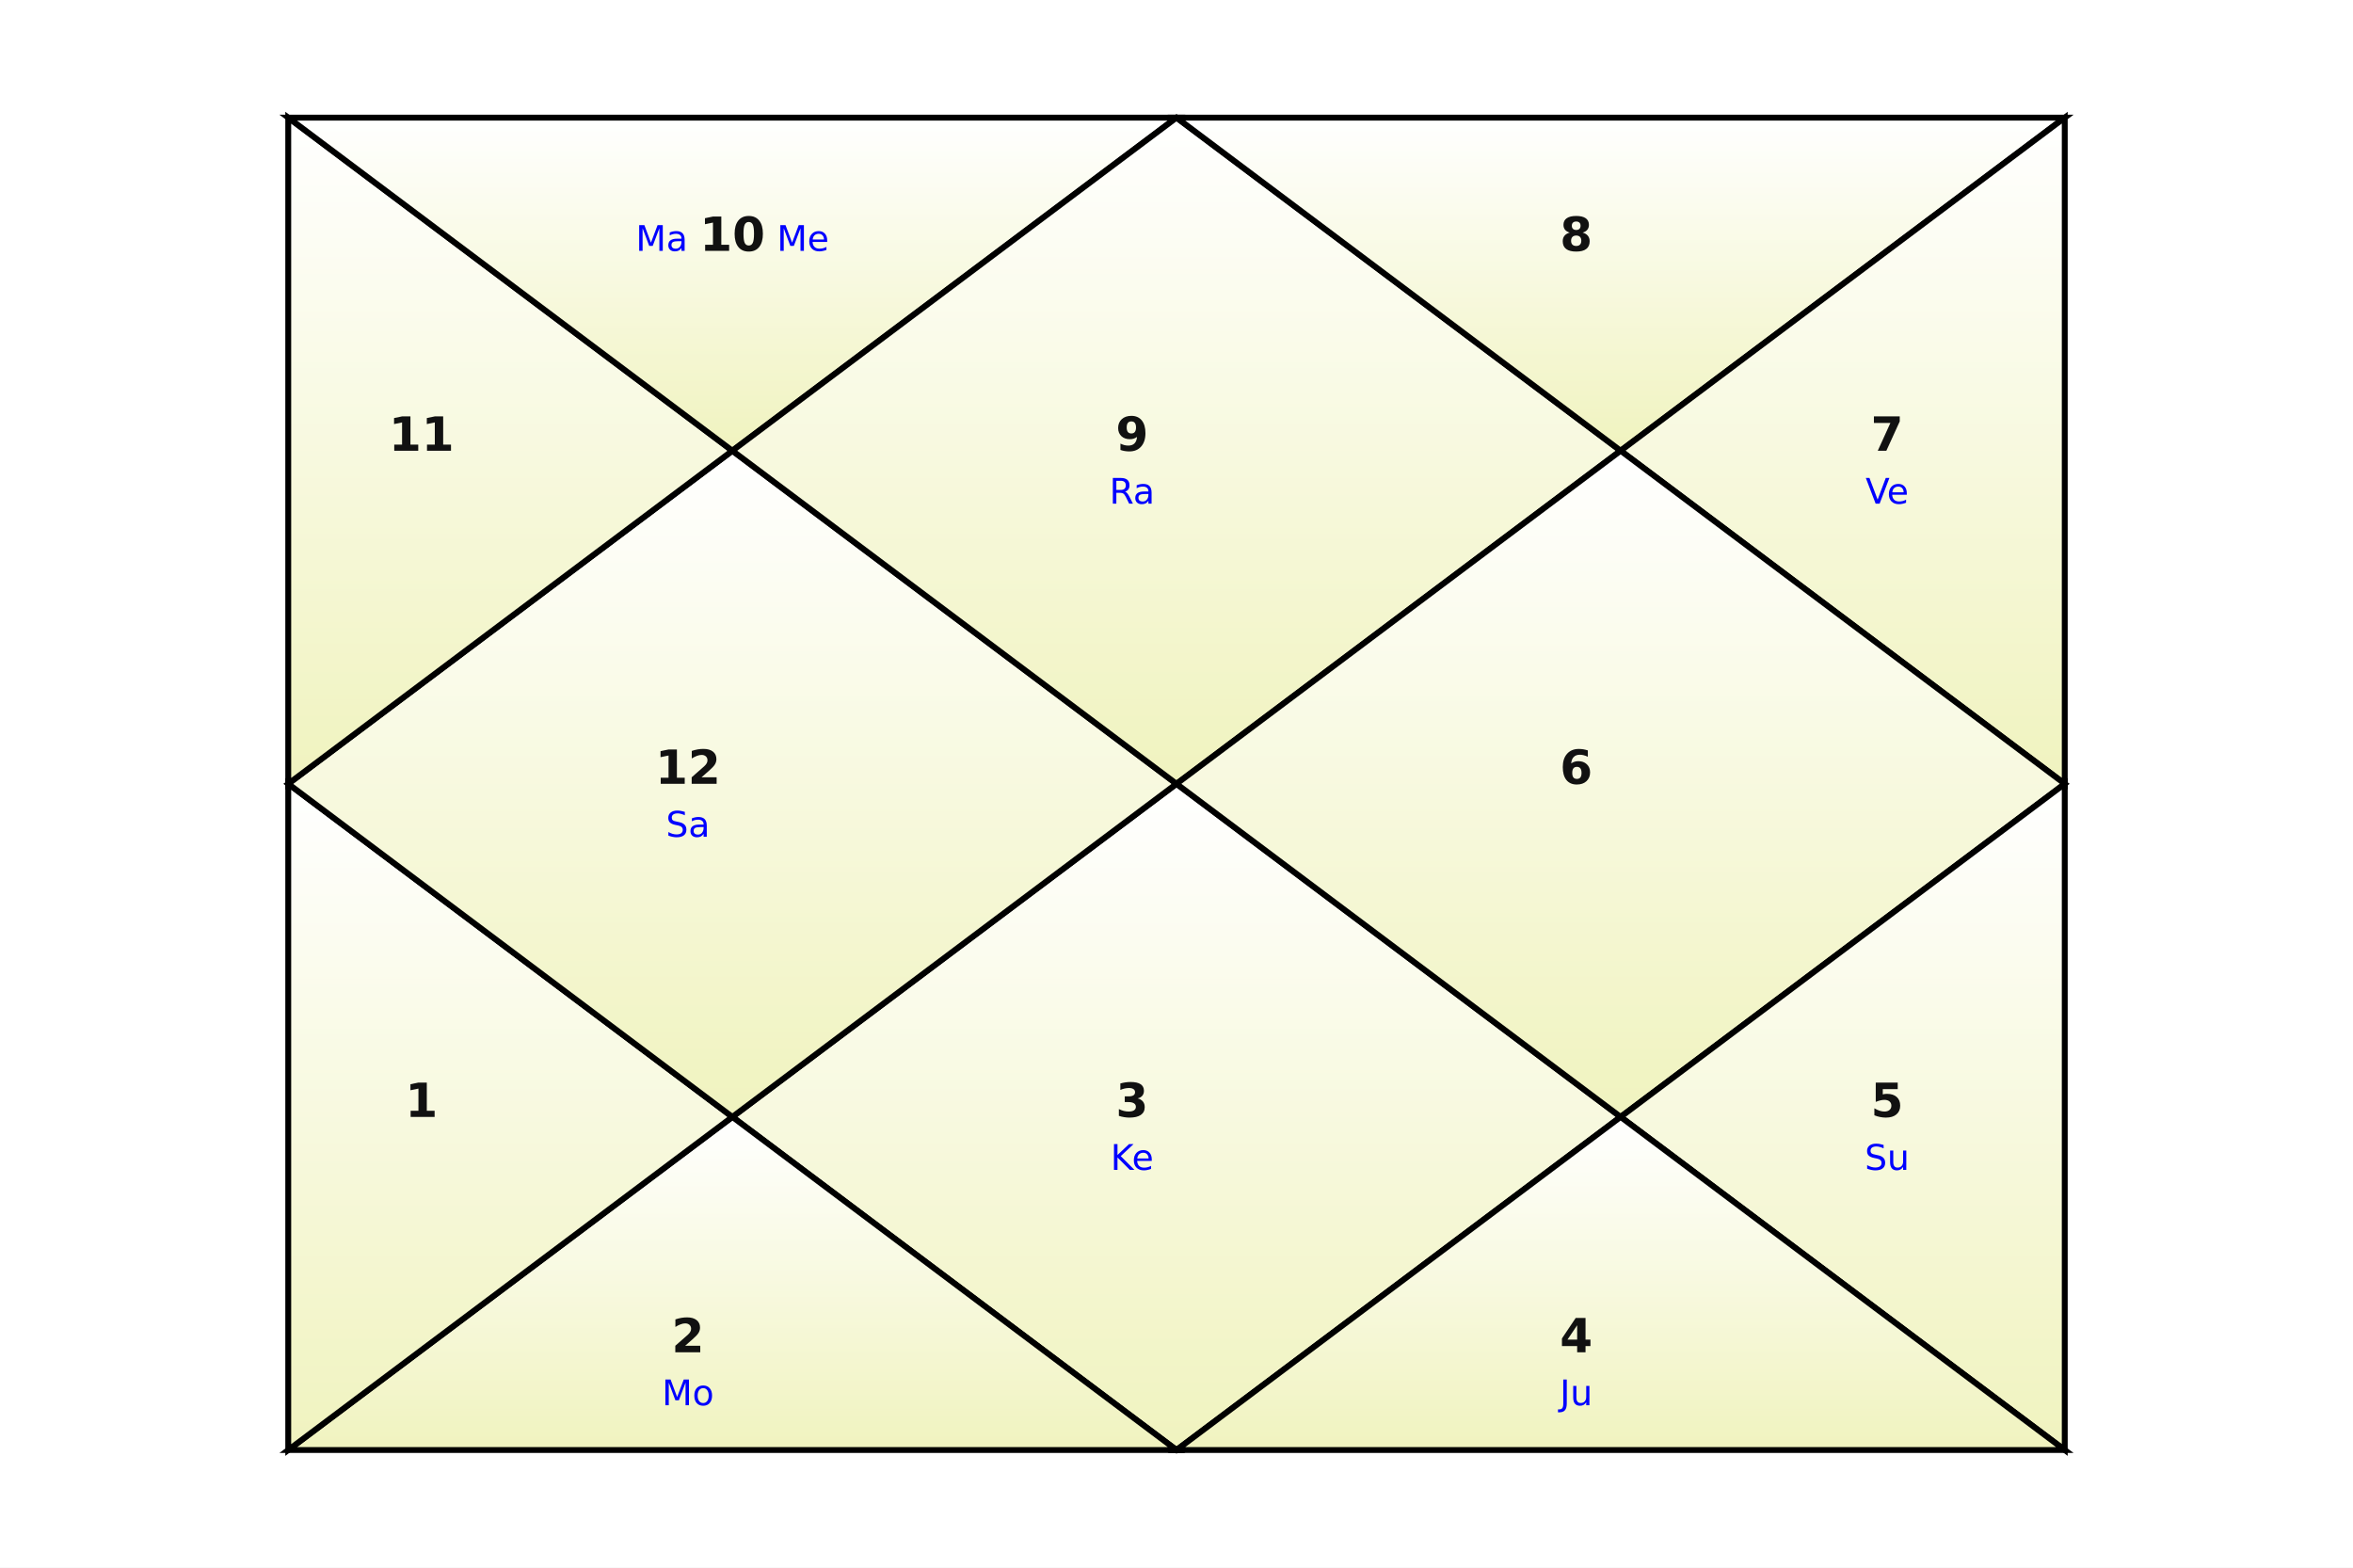
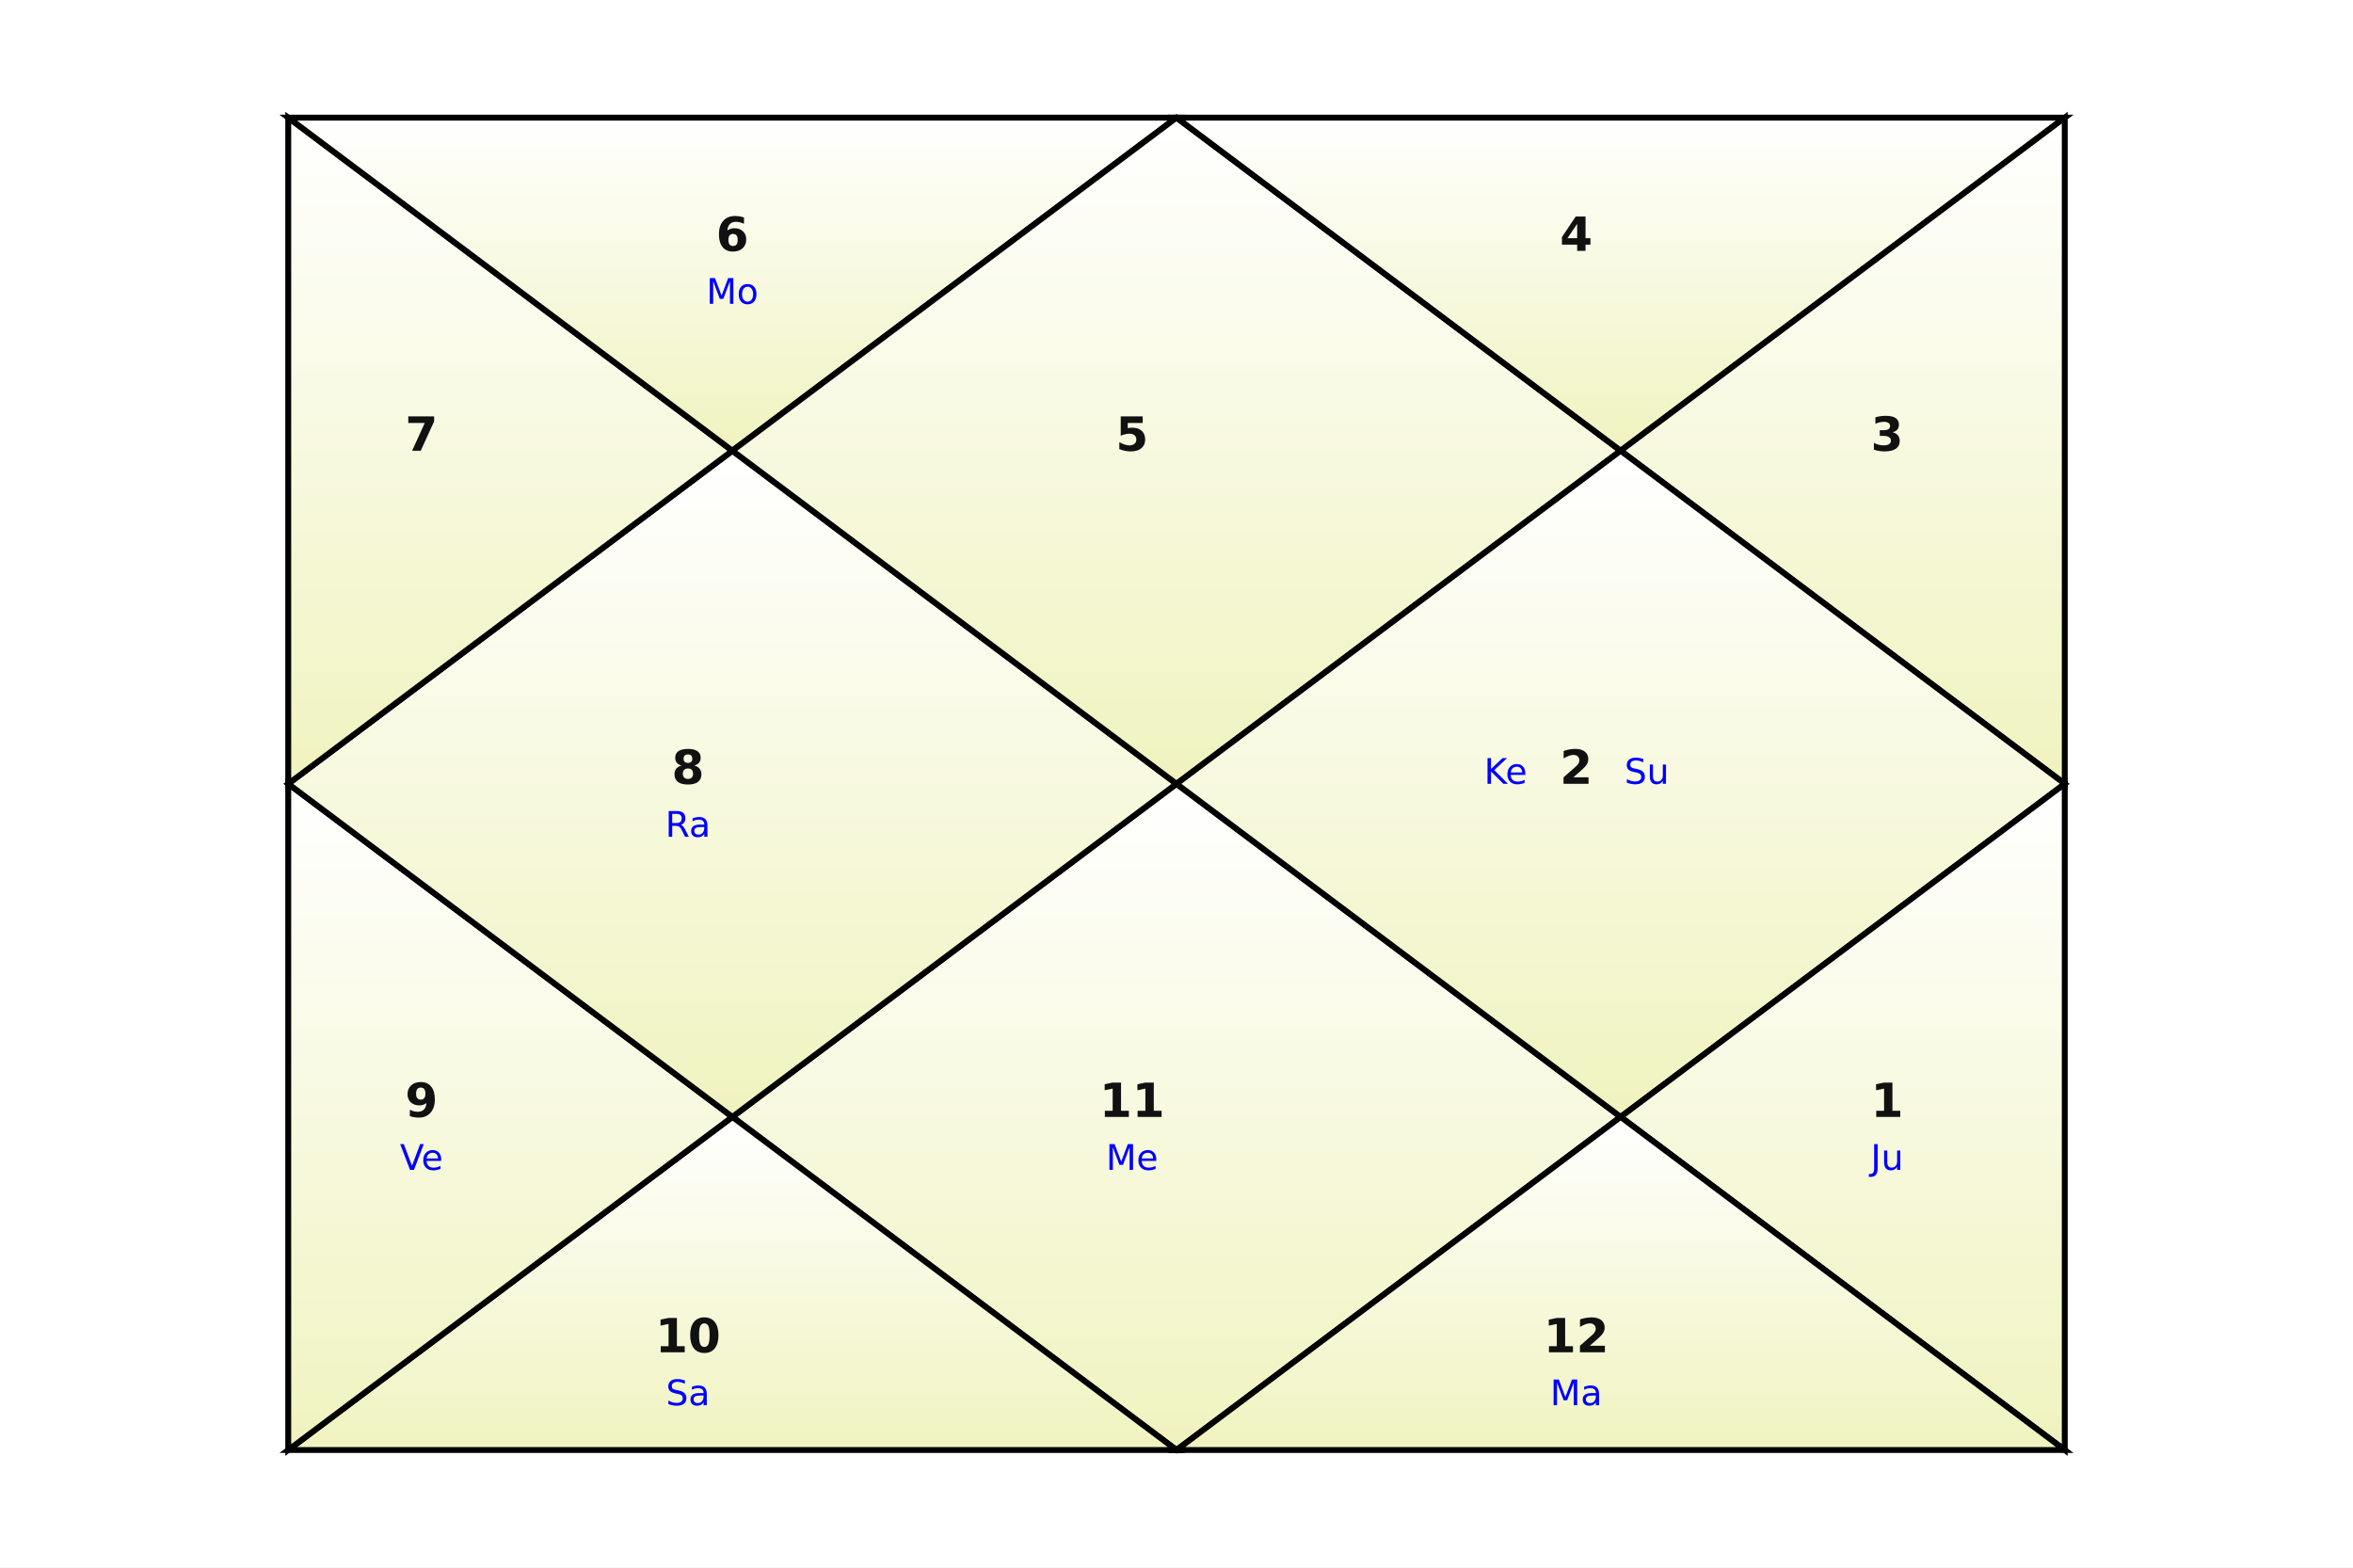
<svg xmlns="http://www.w3.org/2000/svg" baseProfile="full" height="100%" version="1.1" viewBox="0 0 800 533" width="100%">
  <defs>
    <linearGradient id="houseGrad" x1="0" x2="0" y1="0" y2="1">
      <stop offset="0" stop-color="white" />
      <stop offset="1" stop-color="#f0f3bf" />
    </linearGradient>
  </defs>
  <rect fill="white" height="533" width="800" x="0" y="0" />
  <polygon fill="url(#houseGrad)" points="249.0,379.75 400.0,493.0 551.0,379.75 400.0,266.5" stroke="#000" stroke-width="2" />
  <polygon fill="url(#houseGrad)" points="249.0,379.75 98.0,493.0 400.0,493.0" stroke="#000" stroke-width="2" />
  <polygon fill="url(#houseGrad)" points="98.0,266.5 98.0,493.0 249.0,379.75" stroke="#000" stroke-width="2" />
  <polygon fill="url(#houseGrad)" points="98.0,266.5 249.0,379.75 400.0,266.5 249.0,153.25" stroke="#000" stroke-width="2" />
  <polygon fill="url(#houseGrad)" points="98.0,40.0 98.0,266.5 249.0,153.25" stroke="#000" stroke-width="2" />
  <polygon fill="url(#houseGrad)" points="98.0,40.0 249.0,153.25 400.0,40.0" stroke="#000" stroke-width="2" />
  <polygon fill="url(#houseGrad)" points="249.0,153.25 400.0,266.5 551.0,153.25 400.0,40.0" stroke="#000" stroke-width="2" />
  <polygon fill="url(#houseGrad)" points="400.0,40.0 551.0,153.25 702.0,40.0" stroke="#000" stroke-width="2" />
  <polygon fill="url(#houseGrad)" points="551.0,153.25 702.0,266.5 702.0,40.0" stroke="#000" stroke-width="2" />
  <polygon fill="url(#houseGrad)" points="551.0,153.25 400.0,266.5 551.0,379.75 702.0,266.5" stroke="#000" stroke-width="2" />
  <polygon fill="url(#houseGrad)" points="551.0,379.75 702.0,493.0 702.0,266.5" stroke="#000" stroke-width="2" />
  <polygon fill="url(#houseGrad)" points="551.0,379.75 400.0,493.0 702.0,493.0" stroke="#000" stroke-width="2" />
-   <text fill="#111111" font-family="DejaVu Sans, Arial, sans-serif" font-size="16" font-weight="bold" text-anchor="middle" x="384.9" y="153.25">9</text>
-   <text fill="#0000ff" font-family="DejaVu Sans, Arial, sans-serif" font-size="12" text-anchor="middle" x="384.9" y="171.25">Ra</text>
-   <text fill="#111111" font-family="DejaVu Sans, Arial, sans-serif" font-size="16" font-weight="bold" text-anchor="middle" x="249.0" y="85.3">10</text>
-   <text fill="#0000ff" font-family="DejaVu Sans, Arial, sans-serif" font-size="12" text-anchor="middle" x="273.0" y="85.3">Me</text>
-   <text fill="#0000ff" font-family="DejaVu Sans, Arial, sans-serif" font-size="12" text-anchor="middle" x="225.0" y="85.3">Ma</text>
-   <text fill="#111111" font-family="DejaVu Sans, Arial, sans-serif" font-size="16" font-weight="bold" text-anchor="middle" x="143.3" y="153.25">11</text>
-   <text fill="#111111" font-family="DejaVu Sans, Arial, sans-serif" font-size="16" font-weight="bold" text-anchor="middle" x="233.9" y="266.5">12</text>
-   <text fill="#0000ff" font-family="DejaVu Sans, Arial, sans-serif" font-size="12" text-anchor="middle" x="233.9" y="284.5">Sa</text>
-   <text fill="#111111" font-family="DejaVu Sans, Arial, sans-serif" font-size="16" font-weight="bold" text-anchor="middle" x="143.3" y="379.75">1</text>
-   <text fill="#111111" font-family="DejaVu Sans, Arial, sans-serif" font-size="16" font-weight="bold" text-anchor="middle" x="233.9" y="459.78">2</text>
-   <text fill="#0000ff" font-family="DejaVu Sans, Arial, sans-serif" font-size="12" text-anchor="middle" x="233.9" y="477.78">Mo</text>
-   <text fill="#111111" font-family="DejaVu Sans, Arial, sans-serif" font-size="16" font-weight="bold" text-anchor="middle" x="384.9" y="379.75">3</text>
-   <text fill="#0000ff" font-family="DejaVu Sans, Arial, sans-serif" font-size="12" text-anchor="middle" x="384.9" y="397.75">Ke</text>
-   <text fill="#111111" font-family="DejaVu Sans, Arial, sans-serif" font-size="16" font-weight="bold" text-anchor="middle" x="535.9" y="459.78">4</text>
-   <text fill="#0000ff" font-family="DejaVu Sans, Arial, sans-serif" font-size="12" text-anchor="middle" x="535.9" y="477.78">Ju</text>
-   <text fill="#111111" font-family="DejaVu Sans, Arial, sans-serif" font-size="16" font-weight="bold" text-anchor="middle" x="641.6" y="379.75">5</text>
-   <text fill="#0000ff" font-family="DejaVu Sans, Arial, sans-serif" font-size="12" text-anchor="middle" x="641.6" y="397.75">Su</text>
-   <text fill="#111111" font-family="DejaVu Sans, Arial, sans-serif" font-size="16" font-weight="bold" text-anchor="middle" x="535.9" y="266.5">6</text>
-   <text fill="#111111" font-family="DejaVu Sans, Arial, sans-serif" font-size="16" font-weight="bold" text-anchor="middle" x="641.6" y="153.25">7</text>
-   <text fill="#0000ff" font-family="DejaVu Sans, Arial, sans-serif" font-size="12" text-anchor="middle" x="641.6" y="171.25">Ve</text>
-   <text fill="#111111" font-family="DejaVu Sans, Arial, sans-serif" font-size="16" font-weight="bold" text-anchor="middle" x="535.9" y="85.3">8</text>
+   <text fill="#111111" font-family="DejaVu Sans, Arial, sans-serif" font-size="16" font-weight="bold" text-anchor="middle" x="384.9" y="153.25">5</text>
+   <text fill="#111111" font-family="DejaVu Sans, Arial, sans-serif" font-size="16" font-weight="bold" text-anchor="middle" x="249.0" y="85.3">6</text>
+   <text fill="#0000ff" font-family="DejaVu Sans, Arial, sans-serif" font-size="12" text-anchor="middle" x="249.0" y="103.3">Mo</text>
+   <text fill="#111111" font-family="DejaVu Sans, Arial, sans-serif" font-size="16" font-weight="bold" text-anchor="middle" x="143.3" y="153.25">7</text>
+   <text fill="#111111" font-family="DejaVu Sans, Arial, sans-serif" font-size="16" font-weight="bold" text-anchor="middle" x="233.9" y="266.5">8</text>
+   <text fill="#0000ff" font-family="DejaVu Sans, Arial, sans-serif" font-size="12" text-anchor="middle" x="233.9" y="284.5">Ra</text>
+   <text fill="#111111" font-family="DejaVu Sans, Arial, sans-serif" font-size="16" font-weight="bold" text-anchor="middle" x="143.3" y="379.75">9</text>
+   <text fill="#0000ff" font-family="DejaVu Sans, Arial, sans-serif" font-size="12" text-anchor="middle" x="143.3" y="397.75">Ve</text>
+   <text fill="#111111" font-family="DejaVu Sans, Arial, sans-serif" font-size="16" font-weight="bold" text-anchor="middle" x="233.9" y="459.78">10</text>
+   <text fill="#0000ff" font-family="DejaVu Sans, Arial, sans-serif" font-size="12" text-anchor="middle" x="233.9" y="477.78">Sa</text>
+   <text fill="#111111" font-family="DejaVu Sans, Arial, sans-serif" font-size="16" font-weight="bold" text-anchor="middle" x="384.9" y="379.75">11</text>
+   <text fill="#0000ff" font-family="DejaVu Sans, Arial, sans-serif" font-size="12" text-anchor="middle" x="384.9" y="397.75">Me</text>
+   <text fill="#111111" font-family="DejaVu Sans, Arial, sans-serif" font-size="16" font-weight="bold" text-anchor="middle" x="535.9" y="459.78">12</text>
+   <text fill="#0000ff" font-family="DejaVu Sans, Arial, sans-serif" font-size="12" text-anchor="middle" x="535.9" y="477.78">Ma</text>
+   <text fill="#111111" font-family="DejaVu Sans, Arial, sans-serif" font-size="16" font-weight="bold" text-anchor="middle" x="641.6" y="379.75">1</text>
+   <text fill="#0000ff" font-family="DejaVu Sans, Arial, sans-serif" font-size="12" text-anchor="middle" x="641.6" y="397.75">Ju</text>
+   <text fill="#111111" font-family="DejaVu Sans, Arial, sans-serif" font-size="16" font-weight="bold" text-anchor="middle" x="535.9" y="266.5">2</text>
+   <text fill="#0000ff" font-family="DejaVu Sans, Arial, sans-serif" font-size="12" text-anchor="middle" x="559.9" y="266.5">Su</text>
+   <text fill="#0000ff" font-family="DejaVu Sans, Arial, sans-serif" font-size="12" text-anchor="middle" x="511.9" y="266.5">Ke</text>
+   <text fill="#111111" font-family="DejaVu Sans, Arial, sans-serif" font-size="16" font-weight="bold" text-anchor="middle" x="641.6" y="153.25">3</text>
+   <text fill="#111111" font-family="DejaVu Sans, Arial, sans-serif" font-size="16" font-weight="bold" text-anchor="middle" x="535.9" y="85.3">4</text>
</svg>
